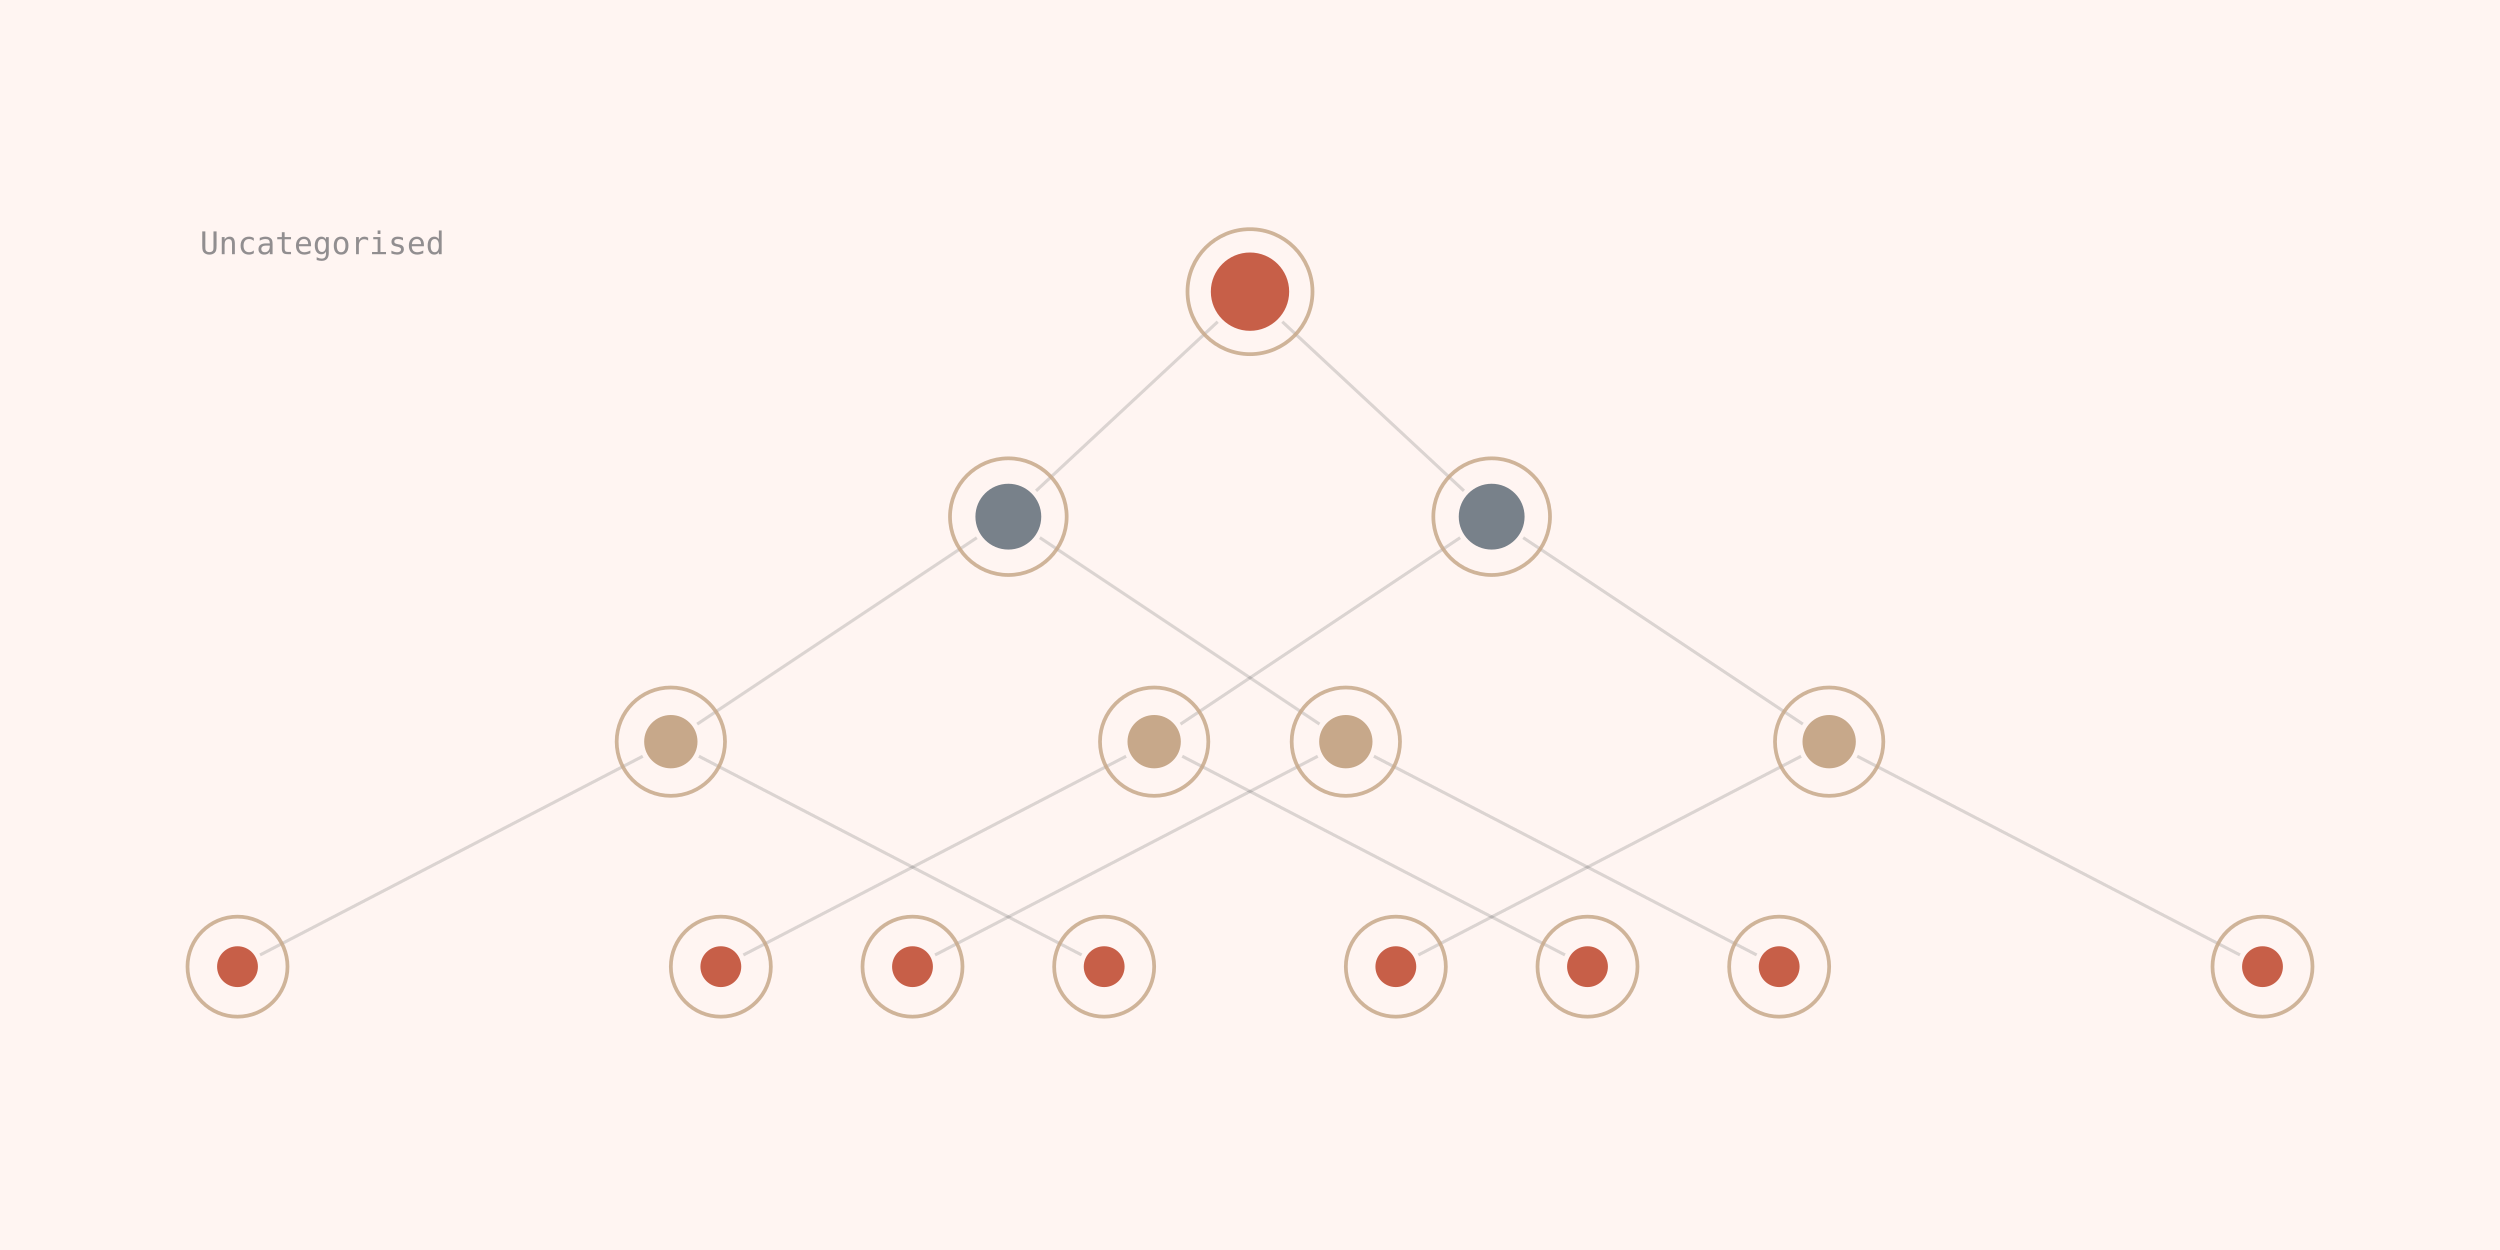
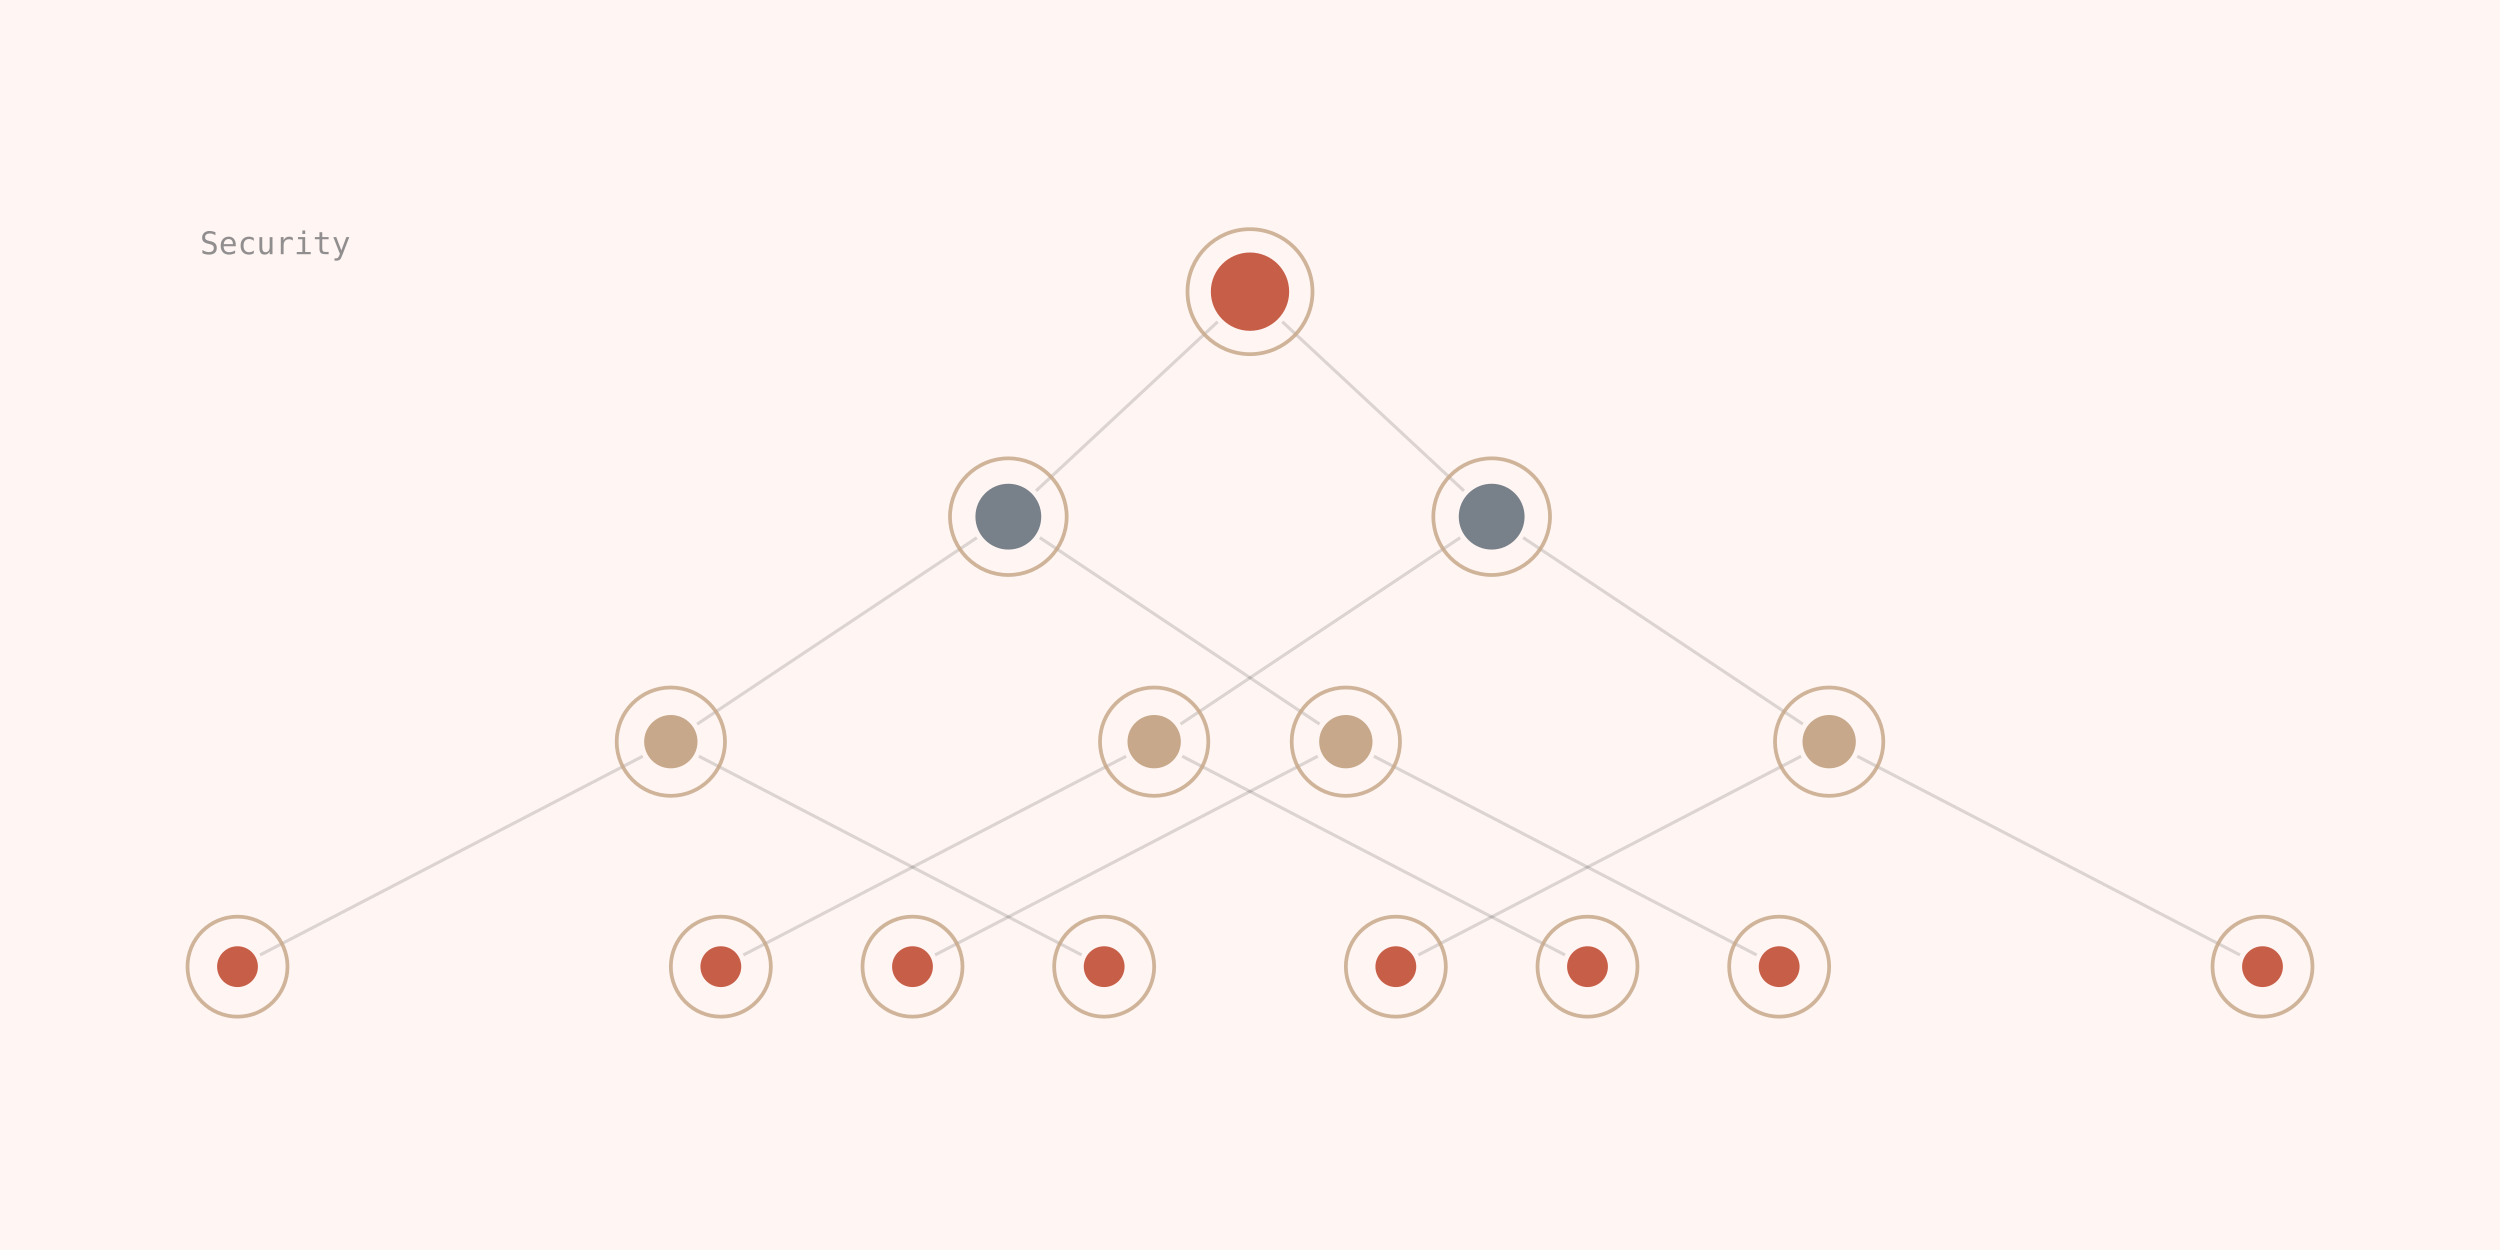
<svg xmlns="http://www.w3.org/2000/svg" viewBox="0 0 1200 600" width="1200" height="600" role="img" aria-label="agentos-website domain model">
  <rect width="1200" height="600" fill="#fff5f2" />
  <defs>
    <linearGradient id="gd" x1="0" y1="0" x2="1" y2="1">
      <stop offset="0%" stop-color="#c75f48" />
      <stop offset="100%" stop-color="#78818a" />
    </linearGradient>
  </defs>
  <line x1="600.00" y1="140.00" x2="716.00" y2="248.00" stroke="rgba(37,40,46,0.300)" stroke-width="1.50" opacity="0.55" />
  <line x1="600.00" y1="140.00" x2="484.00" y2="248.00" stroke="rgba(37,40,46,0.300)" stroke-width="1.50" opacity="0.55" />
  <line x1="716.00" y1="248.00" x2="878.00" y2="356.00" stroke="rgba(37,40,46,0.300)" stroke-width="1.50" opacity="0.55" />
  <line x1="716.00" y1="248.00" x2="554.00" y2="356.00" stroke="rgba(37,40,46,0.300)" stroke-width="1.50" opacity="0.55" />
  <line x1="484.00" y1="248.00" x2="646.00" y2="356.00" stroke="rgba(37,40,46,0.300)" stroke-width="1.50" opacity="0.55" />
  <line x1="484.00" y1="248.00" x2="322.00" y2="356.00" stroke="rgba(37,40,46,0.300)" stroke-width="1.50" opacity="0.55" />
  <line x1="878.00" y1="356.00" x2="1086.00" y2="464.00" stroke="rgba(37,40,46,0.300)" stroke-width="1.50" opacity="0.55" />
  <line x1="878.00" y1="356.00" x2="670.00" y2="464.00" stroke="rgba(37,40,46,0.300)" stroke-width="1.50" opacity="0.55" />
  <line x1="554.00" y1="356.00" x2="762.00" y2="464.00" stroke="rgba(37,40,46,0.300)" stroke-width="1.50" opacity="0.55" />
  <line x1="554.00" y1="356.00" x2="346.00" y2="464.00" stroke="rgba(37,40,46,0.300)" stroke-width="1.50" opacity="0.55" />
  <line x1="646.00" y1="356.00" x2="854.00" y2="464.00" stroke="rgba(37,40,46,0.300)" stroke-width="1.50" opacity="0.55" />
  <line x1="646.00" y1="356.00" x2="438.00" y2="464.00" stroke="rgba(37,40,46,0.300)" stroke-width="1.50" opacity="0.55" />
  <line x1="322.00" y1="356.00" x2="530.00" y2="464.00" stroke="rgba(37,40,46,0.300)" stroke-width="1.50" opacity="0.55" />
  <line x1="322.00" y1="356.00" x2="114.00" y2="464.00" stroke="rgba(37,40,46,0.300)" stroke-width="1.50" opacity="0.55" />
  <circle cx="600.00" cy="140.00" r="20.00" fill="#c75f48" opacity="1.00" stroke="#fff5f2" stroke-width="2.40" />
  <g>
    <circle cx="600.00" cy="140.00" r="30.00" fill="none" stroke="#c7a88a" stroke-width="1.80" opacity="0.85" />
    <animate attributeName="opacity" values="0.25;1.0;0.25" dur="7.937s" begin="0.0s" repeatCount="indefinite" />
  </g>
  <circle cx="716.00" cy="248.00" r="17.00" fill="#78818a" opacity="1.00" stroke="#fff5f2" stroke-width="2.40" />
  <g>
    <circle cx="716.00" cy="248.00" r="28.00" fill="none" stroke="#c7a88a" stroke-width="1.80" opacity="0.85" />
    <animate attributeName="opacity" values="0.25;1.0;0.25" dur="7.937s" begin="0.5s" repeatCount="indefinite" />
  </g>
  <circle cx="484.00" cy="248.00" r="17.00" fill="#78818a" opacity="1.00" stroke="#fff5f2" stroke-width="2.40" />
  <g>
    <circle cx="484.00" cy="248.00" r="28.00" fill="none" stroke="#c7a88a" stroke-width="1.80" opacity="0.85" />
    <animate attributeName="opacity" values="0.25;1.0;0.25" dur="7.937s" begin="0.62s" repeatCount="indefinite" />
  </g>
  <circle cx="878.00" cy="356.00" r="14.00" fill="#c7a88a" opacity="1.00" stroke="#fff5f2" stroke-width="2.40" />
  <g>
    <circle cx="878.00" cy="356.00" r="26.00" fill="none" stroke="#c7a88a" stroke-width="1.80" opacity="0.85" />
    <animate attributeName="opacity" values="0.25;1.0;0.25" dur="7.937s" begin="1.0s" repeatCount="indefinite" />
  </g>
  <circle cx="554.00" cy="356.00" r="14.00" fill="#c7a88a" opacity="1.00" stroke="#fff5f2" stroke-width="2.40" />
  <g>
    <circle cx="554.00" cy="356.00" r="26.00" fill="none" stroke="#c7a88a" stroke-width="1.80" opacity="0.85" />
    <animate attributeName="opacity" values="0.25;1.0;0.25" dur="7.937s" begin="1.12s" repeatCount="indefinite" />
  </g>
  <circle cx="646.00" cy="356.00" r="14.00" fill="#c7a88a" opacity="1.00" stroke="#fff5f2" stroke-width="2.40" />
  <g>
    <circle cx="646.00" cy="356.00" r="26.00" fill="none" stroke="#c7a88a" stroke-width="1.80" opacity="0.85" />
    <animate attributeName="opacity" values="0.25;1.0;0.25" dur="7.937s" begin="1.24s" repeatCount="indefinite" />
  </g>
  <circle cx="322.00" cy="356.00" r="14.00" fill="#c7a88a" opacity="1.00" stroke="#fff5f2" stroke-width="2.40" />
  <g>
    <circle cx="322.00" cy="356.00" r="26.00" fill="none" stroke="#c7a88a" stroke-width="1.80" opacity="0.85" />
    <animate attributeName="opacity" values="0.25;1.0;0.25" dur="7.937s" begin="1.36s" repeatCount="indefinite" />
  </g>
  <circle cx="1086.00" cy="464.00" r="11.00" fill="#c75f48" opacity="1.00" stroke="#fff5f2" stroke-width="2.40" />
  <g>
    <circle cx="1086.00" cy="464.00" r="24.00" fill="none" stroke="#c7a88a" stroke-width="1.80" opacity="0.85" />
    <animate attributeName="opacity" values="0.25;1.0;0.25" dur="7.937s" begin="1.5s" repeatCount="indefinite" />
  </g>
  <circle cx="670.00" cy="464.00" r="11.00" fill="#c75f48" opacity="1.00" stroke="#fff5f2" stroke-width="2.40" />
  <g>
    <circle cx="670.00" cy="464.00" r="24.00" fill="none" stroke="#c7a88a" stroke-width="1.80" opacity="0.85" />
    <animate attributeName="opacity" values="0.25;1.0;0.25" dur="7.937s" begin="1.62s" repeatCount="indefinite" />
  </g>
  <circle cx="762.00" cy="464.00" r="11.00" fill="#c75f48" opacity="1.00" stroke="#fff5f2" stroke-width="2.40" />
  <g>
    <circle cx="762.00" cy="464.00" r="24.00" fill="none" stroke="#c7a88a" stroke-width="1.80" opacity="0.85" />
    <animate attributeName="opacity" values="0.25;1.0;0.25" dur="7.937s" begin="1.74s" repeatCount="indefinite" />
  </g>
  <circle cx="346.00" cy="464.00" r="11.00" fill="#c75f48" opacity="1.00" stroke="#fff5f2" stroke-width="2.40" />
  <g>
    <circle cx="346.00" cy="464.00" r="24.00" fill="none" stroke="#c7a88a" stroke-width="1.80" opacity="0.85" />
    <animate attributeName="opacity" values="0.25;1.0;0.25" dur="7.937s" begin="1.86s" repeatCount="indefinite" />
  </g>
  <circle cx="854.00" cy="464.00" r="11.00" fill="#c75f48" opacity="1.00" stroke="#fff5f2" stroke-width="2.40" />
  <g>
    <circle cx="854.00" cy="464.00" r="24.00" fill="none" stroke="#c7a88a" stroke-width="1.80" opacity="0.85" />
    <animate attributeName="opacity" values="0.25;1.0;0.25" dur="7.937s" begin="1.98s" repeatCount="indefinite" />
  </g>
  <circle cx="438.00" cy="464.00" r="11.00" fill="#c75f48" opacity="1.00" stroke="#fff5f2" stroke-width="2.40" />
  <g>
    <circle cx="438.00" cy="464.00" r="24.00" fill="none" stroke="#c7a88a" stroke-width="1.80" opacity="0.85" />
    <animate attributeName="opacity" values="0.25;1.0;0.25" dur="7.937s" begin="2.1s" repeatCount="indefinite" />
  </g>
  <circle cx="530.00" cy="464.00" r="11.00" fill="#c75f48" opacity="1.00" stroke="#fff5f2" stroke-width="2.40" />
  <g>
    <circle cx="530.00" cy="464.00" r="24.00" fill="none" stroke="#c7a88a" stroke-width="1.80" opacity="0.85" />
    <animate attributeName="opacity" values="0.25;1.0;0.25" dur="7.937s" begin="2.22s" repeatCount="indefinite" />
  </g>
  <circle cx="114.00" cy="464.00" r="11.00" fill="#c75f48" opacity="1.00" stroke="#fff5f2" stroke-width="2.40" />
  <g>
    <circle cx="114.00" cy="464.00" r="24.00" fill="none" stroke="#c7a88a" stroke-width="1.80" opacity="0.85" />
    <animate attributeName="opacity" values="0.25;1.0;0.25" dur="7.937s" begin="2.34s" repeatCount="indefinite" />
  </g>
-   <text x="96" y="122" font-family="ui-monospace,Menlo,monospace" font-size="15" fill="rgba(37,40,46,0.500)">Uncategorised</text>
+   <text x="96" y="122" font-family="ui-monospace,Menlo,monospace" font-size="15" fill="rgba(37,40,46,0.500)">Security</text>
</svg>
